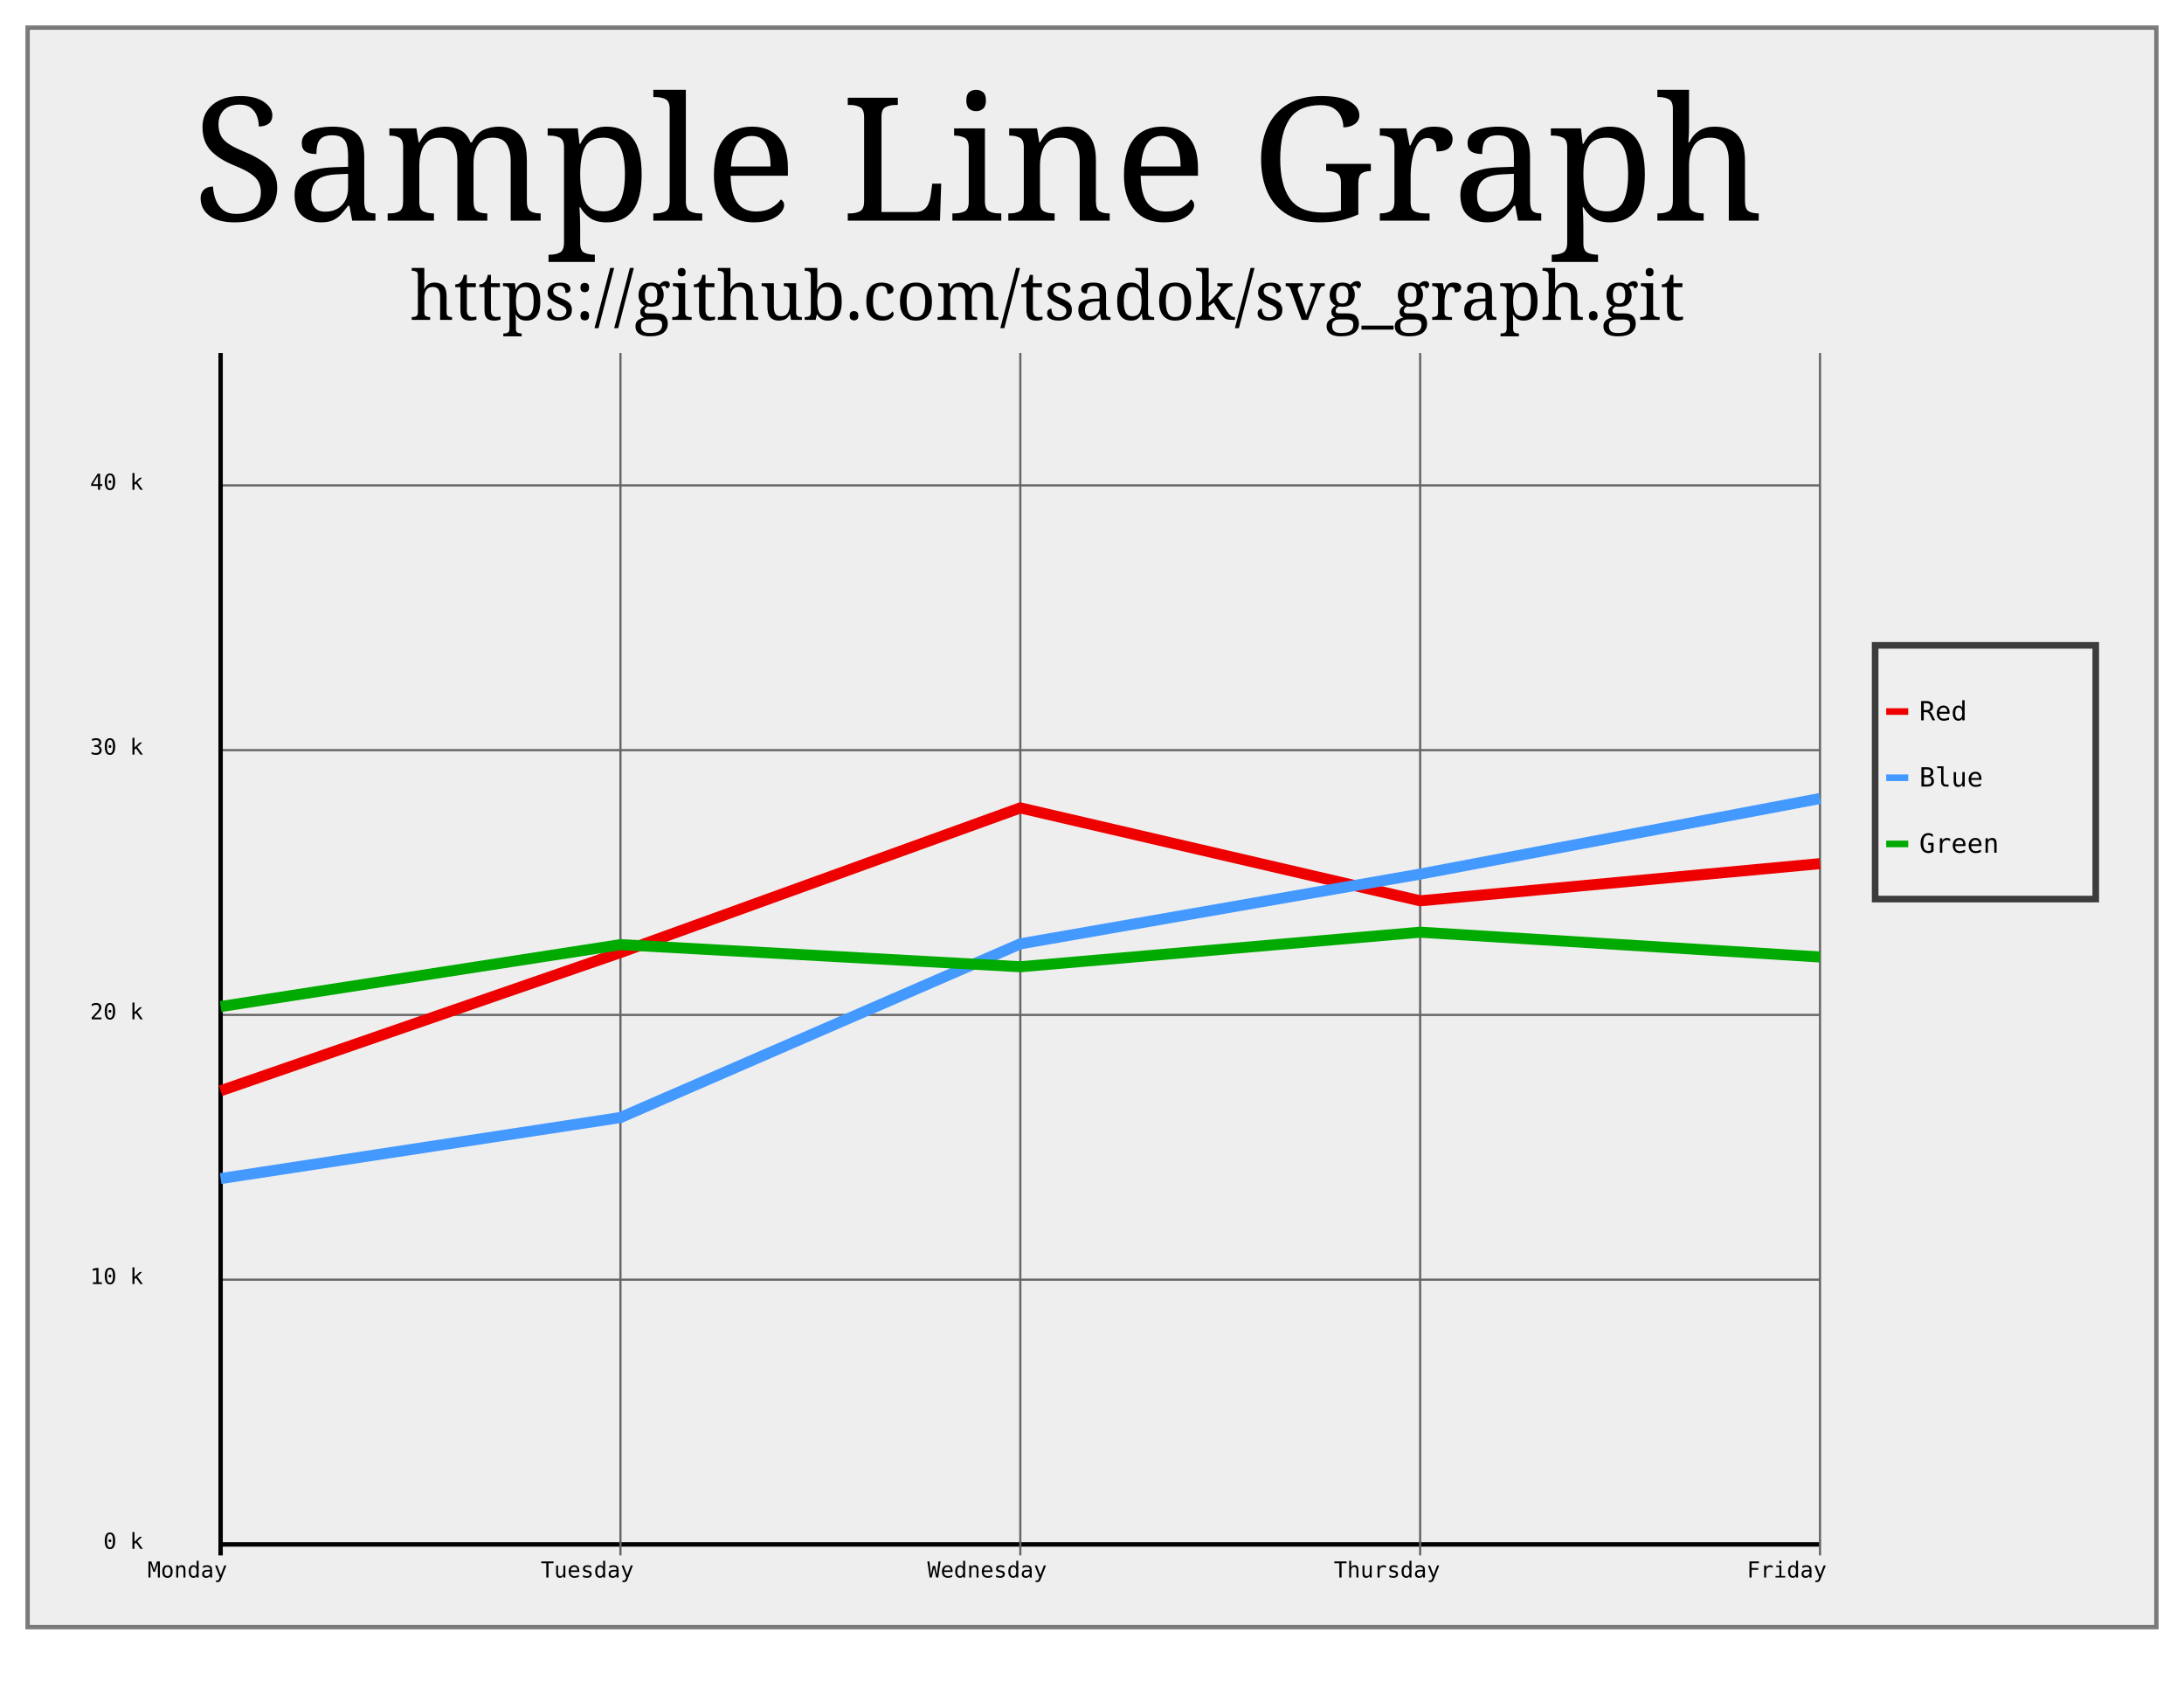
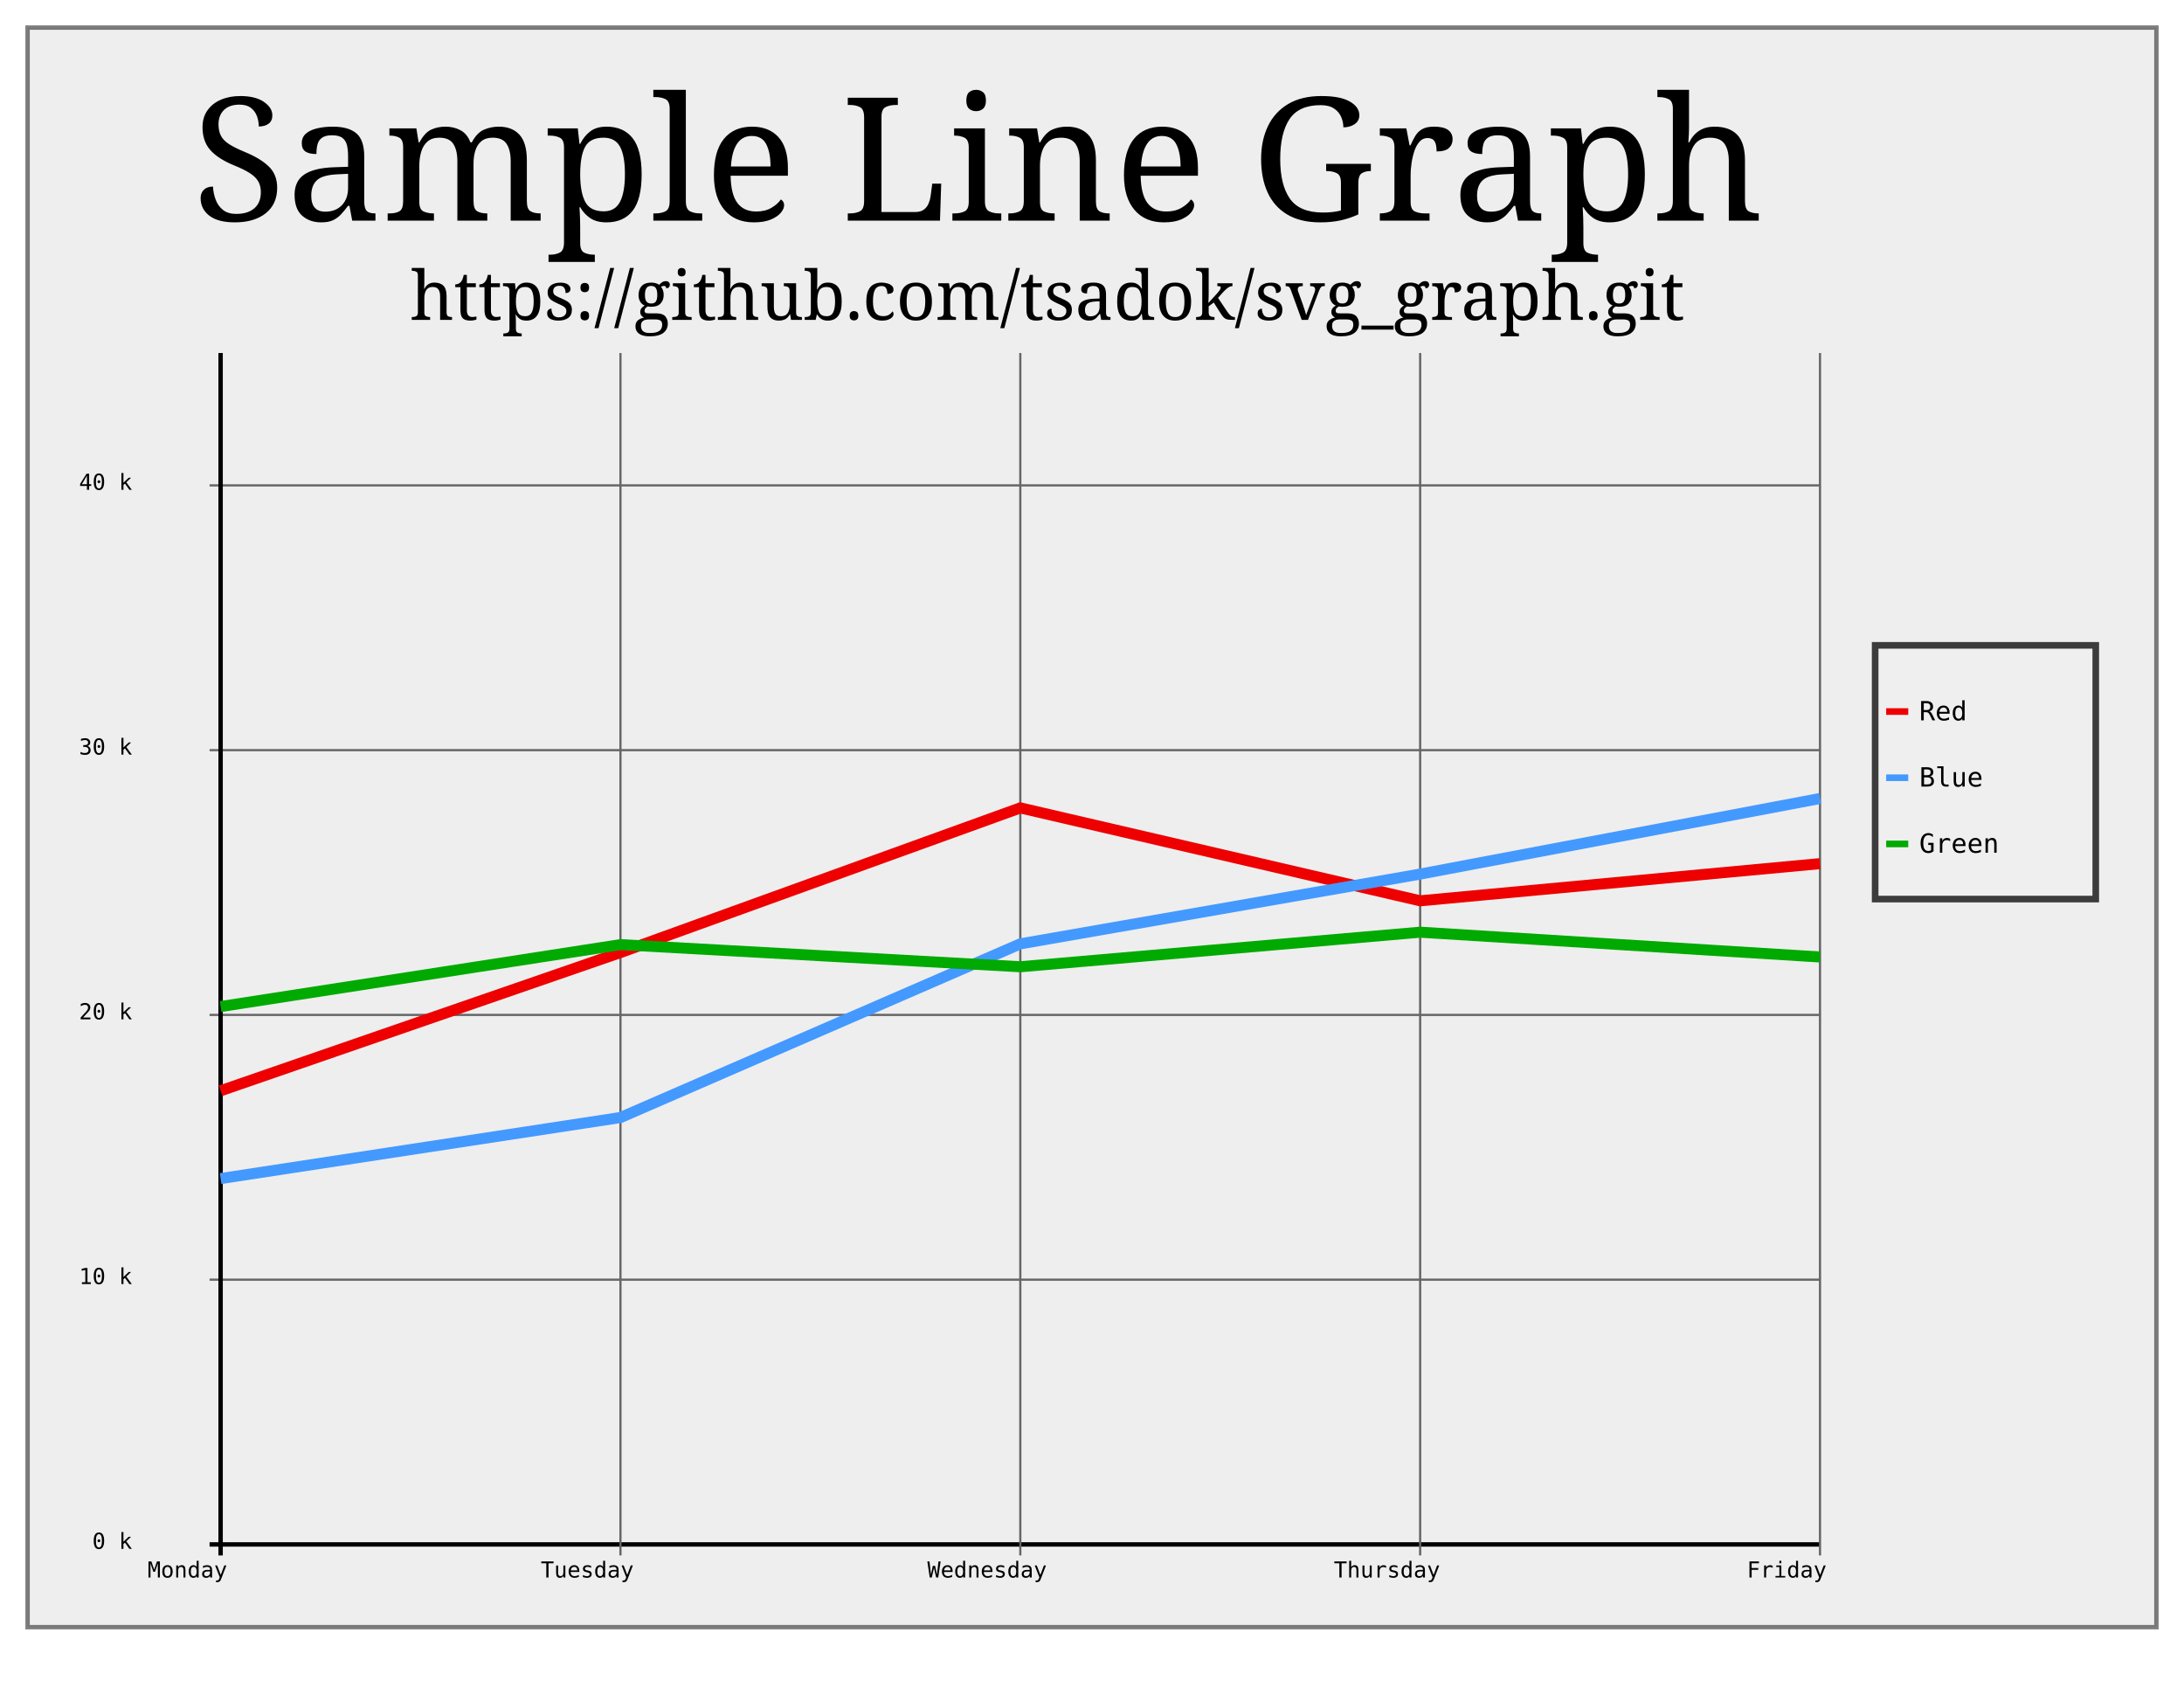
<svg xmlns="http://www.w3.org/2000/svg" width="990" height="765" id="svg2" version="1.1">
  <defs id="defs4">
    </defs>
  <g id="layer1">
    <rect style="color:#000000;fill:#dfdfdf;fill-opacity:0.5;fill-rule:nonzero;stroke:#000000;stroke-width:2;marker:none;visibility:visible;display:inline;overflow:visible;enable-background:accumulate;stroke-opacity:0.5;stroke-miterlimit:4;stroke-dasharray:none" id="rect00002" width="965" height="725" x="12.5" y="12.5" />
    <rect style="color:#000000;fill:#eeeeee;fill-opacity:0.75;fill-rule:nonzero;stroke:#000000;stroke-width:3;marker:none;visibility:visible;display:inline;overflow:visible;enable-background:accumulate;stroke-opacity:0.75;stroke-miterlimit:4;stroke-dasharray:none" id="rect00003" width="100" height="115" x="850" y="292.5" />
-     <path style="fill:none;stroke:#ee0000;stroke-width:3;stroke-linecap:butt;stroke-linejoin:miter;stroke-opacity:1;stroke-miterlimit:4;stroke-dasharray:none" d="M 855,322.5 865,322.5" id="path00004" />
+     <path style="fill:none;stroke:#ee0000;stroke-width:3;stroke-linecap:butt;stroke-linejoin:miter;fill-opacity:1;stroke-opacity:1;stroke-miterlimit:4;stroke-dasharray:none" d="M 855,322.5 865,322.5" id="path00004" />
    <text xml:space="preserve" style="font-size:12px;font-style:normal;font-variant:normal;font-weight:normal;font-stretch:normal;text-align:left;line-height:100%;writing-mode:lr-tb;text-anchor:start;fill:#000000;fill-opacity:1;stroke:none;font-family:Bitstream Vera Sans Mono;-inkscape-font-specification:Bitstream Vera Sans Mono" x="870" y="326.5" id="text00005">
      <tspan id="tspan3594-3" x="870" y="326.5">Red</tspan>
    </text>
-     <path style="fill:none;stroke:#4499ff;stroke-width:3;stroke-linecap:butt;stroke-linejoin:miter;stroke-opacity:1;stroke-miterlimit:4;stroke-dasharray:none" d="M 855,352.5 865,352.5" id="path00006" />
+     <path style="fill:none;stroke:#4499ff;stroke-width:3;stroke-linecap:butt;stroke-linejoin:miter;fill-opacity:1;stroke-opacity:1;stroke-miterlimit:4;stroke-dasharray:none" d="M 855,352.5 865,352.5" id="path00006" />
    <text xml:space="preserve" style="font-size:12px;font-style:normal;font-variant:normal;font-weight:normal;font-stretch:normal;text-align:left;line-height:100%;writing-mode:lr-tb;text-anchor:start;fill:#000000;fill-opacity:1;stroke:none;font-family:Bitstream Vera Sans Mono;-inkscape-font-specification:Bitstream Vera Sans Mono" x="870" y="356.5" id="text00007">
      <tspan id="tspan3594-3" x="870" y="356.5">Blue</tspan>
    </text>
-     <path style="fill:none;stroke:#00aa00;stroke-width:3;stroke-linecap:butt;stroke-linejoin:miter;stroke-opacity:1;stroke-miterlimit:4;stroke-dasharray:none" d="M 855,382.5 865,382.5" id="path00008" />
+     <path style="fill:none;stroke:#00aa00;stroke-width:3;stroke-linecap:butt;stroke-linejoin:miter;fill-opacity:1;stroke-opacity:1;stroke-miterlimit:4;stroke-dasharray:none" d="M 855,382.5 865,382.5" id="path00008" />
    <text xml:space="preserve" style="font-size:12px;font-style:normal;font-variant:normal;font-weight:normal;font-stretch:normal;text-align:left;line-height:100%;writing-mode:lr-tb;text-anchor:start;fill:#000000;fill-opacity:1;stroke:none;font-family:Bitstream Vera Sans Mono;-inkscape-font-specification:Bitstream Vera Sans Mono" x="870" y="386.5" id="text00009">
      <tspan id="tspan3594-3" x="870" y="386.5">Green</tspan>
    </text>
-     <path style="fill:none;stroke:#000000;stroke-width:2;stroke-linecap:butt;stroke-linejoin:miter;stroke-opacity:1;stroke-miterlimit:4;stroke-dasharray:none" d="M 100,700 825,700" id="path00010" />
-     <text xml:space="preserve" style="font-size:10px;font-style:normal;font-variant:normal;font-weight:normal;font-stretch:normal;text-align:right;line-height:100%;writing-mode:lr-tb;text-anchor:end;fill:#000000;fill-opacity:1;stroke:none;font-family:Bitstream Vera Sans Mono;-inkscape-font-specification:Bitstream Vera Sans Mono" x="95" y="702" id="text00011">
-       <tspan id="tspan3594-3" x="95" y="702">0 k</tspan>
+     <path style="fill:none;stroke:#000000;stroke-width:2;stroke-linecap:butt;stroke-linejoin:miter;fill-opacity:1;stroke-opacity:1;stroke-miterlimit:4;stroke-dasharray:none" d="M 95,700 825,700" id="path00010" />
+     <text xml:space="preserve" style="font-size:10px;font-style:normal;font-variant:normal;font-weight:normal;font-stretch:normal;text-align:right;line-height:100%;writing-mode:lr-tb;text-anchor:end;fill:#000000;fill-opacity:1;stroke:none;font-family:Bitstream Vera Sans Mono;-inkscape-font-specification:Bitstream Vera Sans Mono" x="90" y="702" id="text00011">
+       <tspan id="tspan3594-3" x="90" y="702">0 k</tspan>
    </text>
-     <path style="fill:none;stroke:#666666;stroke-width:1;stroke-linecap:butt;stroke-linejoin:miter;stroke-opacity:1;stroke-miterlimit:4;stroke-dasharray:none" d="M 100,580 825,580" id="path00012" />
-     <text xml:space="preserve" style="font-size:10px;font-style:normal;font-variant:normal;font-weight:normal;font-stretch:normal;text-align:right;line-height:100%;writing-mode:lr-tb;text-anchor:end;fill:#000000;fill-opacity:1;stroke:none;font-family:Bitstream Vera Sans Mono;-inkscape-font-specification:Bitstream Vera Sans Mono" x="95" y="582" id="text00013">
-       <tspan id="tspan3594-3" x="95" y="582">10 k</tspan>
+     <path style="fill:none;stroke:#666666;stroke-width:1;stroke-linecap:butt;stroke-linejoin:miter;fill-opacity:1;stroke-opacity:1;stroke-miterlimit:4;stroke-dasharray:none" d="M 95,580 825,580" id="path00012" />
+     <text xml:space="preserve" style="font-size:10px;font-style:normal;font-variant:normal;font-weight:normal;font-stretch:normal;text-align:right;line-height:100%;writing-mode:lr-tb;text-anchor:end;fill:#000000;fill-opacity:1;stroke:none;font-family:Bitstream Vera Sans Mono;-inkscape-font-specification:Bitstream Vera Sans Mono" x="90" y="582" id="text00013">
+       <tspan id="tspan3594-3" x="90" y="582">10 k</tspan>
    </text>
-     <path style="fill:none;stroke:#666666;stroke-width:1;stroke-linecap:butt;stroke-linejoin:miter;stroke-opacity:1;stroke-miterlimit:4;stroke-dasharray:none" d="M 100,460 825,460" id="path00014" />
-     <text xml:space="preserve" style="font-size:10px;font-style:normal;font-variant:normal;font-weight:normal;font-stretch:normal;text-align:right;line-height:100%;writing-mode:lr-tb;text-anchor:end;fill:#000000;fill-opacity:1;stroke:none;font-family:Bitstream Vera Sans Mono;-inkscape-font-specification:Bitstream Vera Sans Mono" x="95" y="462" id="text00015">
-       <tspan id="tspan3594-3" x="95" y="462">20 k</tspan>
+     <path style="fill:none;stroke:#666666;stroke-width:1;stroke-linecap:butt;stroke-linejoin:miter;fill-opacity:1;stroke-opacity:1;stroke-miterlimit:4;stroke-dasharray:none" d="M 95,460 825,460" id="path00014" />
+     <text xml:space="preserve" style="font-size:10px;font-style:normal;font-variant:normal;font-weight:normal;font-stretch:normal;text-align:right;line-height:100%;writing-mode:lr-tb;text-anchor:end;fill:#000000;fill-opacity:1;stroke:none;font-family:Bitstream Vera Sans Mono;-inkscape-font-specification:Bitstream Vera Sans Mono" x="90" y="462" id="text00015">
+       <tspan id="tspan3594-3" x="90" y="462">20 k</tspan>
    </text>
-     <path style="fill:none;stroke:#666666;stroke-width:1;stroke-linecap:butt;stroke-linejoin:miter;stroke-opacity:1;stroke-miterlimit:4;stroke-dasharray:none" d="M 100,340 825,340" id="path00016" />
-     <text xml:space="preserve" style="font-size:10px;font-style:normal;font-variant:normal;font-weight:normal;font-stretch:normal;text-align:right;line-height:100%;writing-mode:lr-tb;text-anchor:end;fill:#000000;fill-opacity:1;stroke:none;font-family:Bitstream Vera Sans Mono;-inkscape-font-specification:Bitstream Vera Sans Mono" x="95" y="342" id="text00017">
-       <tspan id="tspan3594-3" x="95" y="342">30 k</tspan>
+     <path style="fill:none;stroke:#666666;stroke-width:1;stroke-linecap:butt;stroke-linejoin:miter;fill-opacity:1;stroke-opacity:1;stroke-miterlimit:4;stroke-dasharray:none" d="M 95,340 825,340" id="path00016" />
+     <text xml:space="preserve" style="font-size:10px;font-style:normal;font-variant:normal;font-weight:normal;font-stretch:normal;text-align:right;line-height:100%;writing-mode:lr-tb;text-anchor:end;fill:#000000;fill-opacity:1;stroke:none;font-family:Bitstream Vera Sans Mono;-inkscape-font-specification:Bitstream Vera Sans Mono" x="90" y="342" id="text00017">
+       <tspan id="tspan3594-3" x="90" y="342">30 k</tspan>
    </text>
-     <path style="fill:none;stroke:#666666;stroke-width:1;stroke-linecap:butt;stroke-linejoin:miter;stroke-opacity:1;stroke-miterlimit:4;stroke-dasharray:none" d="M 100,220 825,220" id="path00018" />
-     <text xml:space="preserve" style="font-size:10px;font-style:normal;font-variant:normal;font-weight:normal;font-stretch:normal;text-align:right;line-height:100%;writing-mode:lr-tb;text-anchor:end;fill:#000000;fill-opacity:1;stroke:none;font-family:Bitstream Vera Sans Mono;-inkscape-font-specification:Bitstream Vera Sans Mono" x="95" y="222" id="text00019">
-       <tspan id="tspan3594-3" x="95" y="222">40 k</tspan>
+     <path style="fill:none;stroke:#666666;stroke-width:1;stroke-linecap:butt;stroke-linejoin:miter;fill-opacity:1;stroke-opacity:1;stroke-miterlimit:4;stroke-dasharray:none" d="M 95,220 825,220" id="path00018" />
+     <text xml:space="preserve" style="font-size:10px;font-style:normal;font-variant:normal;font-weight:normal;font-stretch:normal;text-align:right;line-height:100%;writing-mode:lr-tb;text-anchor:end;fill:#000000;fill-opacity:1;stroke:none;font-family:Bitstream Vera Sans Mono;-inkscape-font-specification:Bitstream Vera Sans Mono" x="90" y="222" id="text00019">
+       <tspan id="tspan3594-3" x="90" y="222">40 k</tspan>
    </text>
-     <path style="fill:none;stroke:#000000;stroke-width:2;stroke-linecap:butt;stroke-linejoin:miter;stroke-opacity:1;stroke-miterlimit:4;stroke-dasharray:none" d="M 100,160 100,705" id="path00020" />
+     <path style="fill:none;stroke:#000000;stroke-width:2;stroke-linecap:butt;stroke-linejoin:miter;fill-opacity:1;stroke-opacity:1;stroke-miterlimit:4;stroke-dasharray:none" d="M 100,160 100,705" id="path00020" />
    <text xml:space="preserve" style="font-size:10px;font-style:normal;font-variant:normal;font-weight:normal;font-stretch:normal;text-align:center;line-height:100%;writing-mode:lr-tb;text-anchor:middle;fill:#000000;fill-opacity:1;stroke:none;font-family:Bitstream Vera Sans Mono;-inkscape-font-specification:Bitstream Vera Sans Mono" x="100" y="715" id="text00021">
      <tspan id="tspan3594-3" x="100" y="715">Monday</tspan>
    </text>
-     <path style="fill:none;stroke:#666666;stroke-width:1;stroke-linecap:butt;stroke-linejoin:miter;stroke-opacity:1;stroke-miterlimit:4;stroke-dasharray:none" d="M 281.25,160 281.25,705" id="path00022" />
+     <path style="fill:none;stroke:#666666;stroke-width:1;stroke-linecap:butt;stroke-linejoin:miter;fill-opacity:1;stroke-opacity:1;stroke-miterlimit:4;stroke-dasharray:none" d="M 281.25,160 281.25,705" id="path00022" />
    <text xml:space="preserve" style="font-size:10px;font-style:normal;font-variant:normal;font-weight:normal;font-stretch:normal;text-align:center;line-height:100%;writing-mode:lr-tb;text-anchor:middle;fill:#000000;fill-opacity:1;stroke:none;font-family:Bitstream Vera Sans Mono;-inkscape-font-specification:Bitstream Vera Sans Mono" x="281.25" y="715" id="text00023">
      <tspan id="tspan3594-3" x="281.25" y="715">Tuesday</tspan>
    </text>
-     <path style="fill:none;stroke:#666666;stroke-width:1;stroke-linecap:butt;stroke-linejoin:miter;stroke-opacity:1;stroke-miterlimit:4;stroke-dasharray:none" d="M 462.5,160 462.5,705" id="path00024" />
+     <path style="fill:none;stroke:#666666;stroke-width:1;stroke-linecap:butt;stroke-linejoin:miter;fill-opacity:1;stroke-opacity:1;stroke-miterlimit:4;stroke-dasharray:none" d="M 462.5,160 462.5,705" id="path00024" />
    <text xml:space="preserve" style="font-size:10px;font-style:normal;font-variant:normal;font-weight:normal;font-stretch:normal;text-align:center;line-height:100%;writing-mode:lr-tb;text-anchor:middle;fill:#000000;fill-opacity:1;stroke:none;font-family:Bitstream Vera Sans Mono;-inkscape-font-specification:Bitstream Vera Sans Mono" x="462.5" y="715" id="text00025">
      <tspan id="tspan3594-3" x="462.5" y="715">Wednesday</tspan>
    </text>
-     <path style="fill:none;stroke:#666666;stroke-width:1;stroke-linecap:butt;stroke-linejoin:miter;stroke-opacity:1;stroke-miterlimit:4;stroke-dasharray:none" d="M 643.75,160 643.75,705" id="path00026" />
+     <path style="fill:none;stroke:#666666;stroke-width:1;stroke-linecap:butt;stroke-linejoin:miter;fill-opacity:1;stroke-opacity:1;stroke-miterlimit:4;stroke-dasharray:none" d="M 643.75,160 643.75,705" id="path00026" />
    <text xml:space="preserve" style="font-size:10px;font-style:normal;font-variant:normal;font-weight:normal;font-stretch:normal;text-align:center;line-height:100%;writing-mode:lr-tb;text-anchor:middle;fill:#000000;fill-opacity:1;stroke:none;font-family:Bitstream Vera Sans Mono;-inkscape-font-specification:Bitstream Vera Sans Mono" x="643.75" y="715" id="text00027">
      <tspan id="tspan3594-3" x="643.75" y="715">Thursday</tspan>
    </text>
-     <path style="fill:none;stroke:#666666;stroke-width:1;stroke-linecap:butt;stroke-linejoin:miter;stroke-opacity:1;stroke-miterlimit:4;stroke-dasharray:none" d="M 825,160 825,705" id="path00028" />
+     <path style="fill:none;stroke:#666666;stroke-width:1;stroke-linecap:butt;stroke-linejoin:miter;fill-opacity:1;stroke-opacity:1;stroke-miterlimit:4;stroke-dasharray:none" d="M 825,160 825,705" id="path00028" />
    <text xml:space="preserve" style="font-size:10px;font-style:normal;font-variant:normal;font-weight:normal;font-stretch:normal;text-align:center;line-height:100%;writing-mode:lr-tb;text-anchor:middle;fill:#000000;fill-opacity:1;stroke:none;font-family:Bitstream Vera Sans Mono;-inkscape-font-specification:Bitstream Vera Sans Mono" x="825" y="715" id="text00029">
      <tspan id="tspan3594-3" x="825" y="715">Friday</tspan>
    </text>
-     <path style="fill:none;stroke:#ee0000;stroke-width:5;stroke-linecap:butt;stroke-linejoin:miter;stroke-opacity:1;stroke-miterlimit:4;stroke-dasharray:none" d="M 100,494.38 281.25,431.728 462.5,366.172 643.75,408.28 825,391.432" id="path00030" />
-     <path style="fill:none;stroke:#4499ff;stroke-width:5;stroke-linecap:butt;stroke-linejoin:miter;stroke-opacity:1;stroke-miterlimit:4;stroke-dasharray:none" d="M 100,534.172 281.25,506.512 462.5,427.792 643.75,396.172 825,361.912" id="path00031" />
-     <path style="fill:none;stroke:#00aa00;stroke-width:5;stroke-linecap:butt;stroke-linejoin:miter;stroke-opacity:1;stroke-miterlimit:4;stroke-dasharray:none" d="M 100,456.208 281.25,428.152 462.5,438.172 643.75,422.512 825,433.744" id="path00032" />
+     <path style="fill:none;stroke:#ee0000;stroke-width:5;stroke-linecap:butt;stroke-linejoin:miter;fill-opacity:1;stroke-opacity:1;stroke-miterlimit:4;stroke-dasharray:none" d="M 100,494.38 281.25,431.728 462.5,366.172 643.75,408.28 825,391.432" id="path00030" />
+     <path style="fill:none;stroke:#4499ff;stroke-width:5;stroke-linecap:butt;stroke-linejoin:miter;fill-opacity:1;stroke-opacity:1;stroke-miterlimit:4;stroke-dasharray:none" d="M 100,534.172 281.25,506.512 462.5,427.792 643.75,396.172 825,361.912" id="path00031" />
+     <path style="fill:none;stroke:#00aa00;stroke-width:5;stroke-linecap:butt;stroke-linejoin:miter;fill-opacity:1;stroke-opacity:1;stroke-miterlimit:4;stroke-dasharray:none" d="M 100,456.208 281.25,428.152 462.5,438.172 643.75,422.512 825,433.744" id="path00032" />
    <text xml:space="preserve" style="font-size:78px;font-style:normal;font-variant:normal;font-weight:normal;font-stretch:normal;text-align:center;line-height:100%;writing-mode:lr-tb;text-anchor:middle;fill:#000000;fill-opacity:1;stroke:none;font-family:Georgia;-inkscape-font-specification:Georgia" x="494" y="100" id="text00033">
      <tspan id="tspan3594-3" x="494" y="100">Sample Line Graph</tspan>
    </text>
    <text xml:space="preserve" style="font-size:31px;font-style:normal;font-variant:normal;font-weight:normal;font-stretch:normal;text-align:center;line-height:100%;writing-mode:lr-tb;text-anchor:middle;fill:#000000;fill-opacity:1;stroke:none;font-family:Georgia;-inkscape-font-specification:Georgia" x="495" y="145" id="text00034">
      <tspan id="tspan3594-3" x="495" y="145">https://github.com/tsadok/svg_graph.git</tspan>
    </text>
  </g>
</svg>
